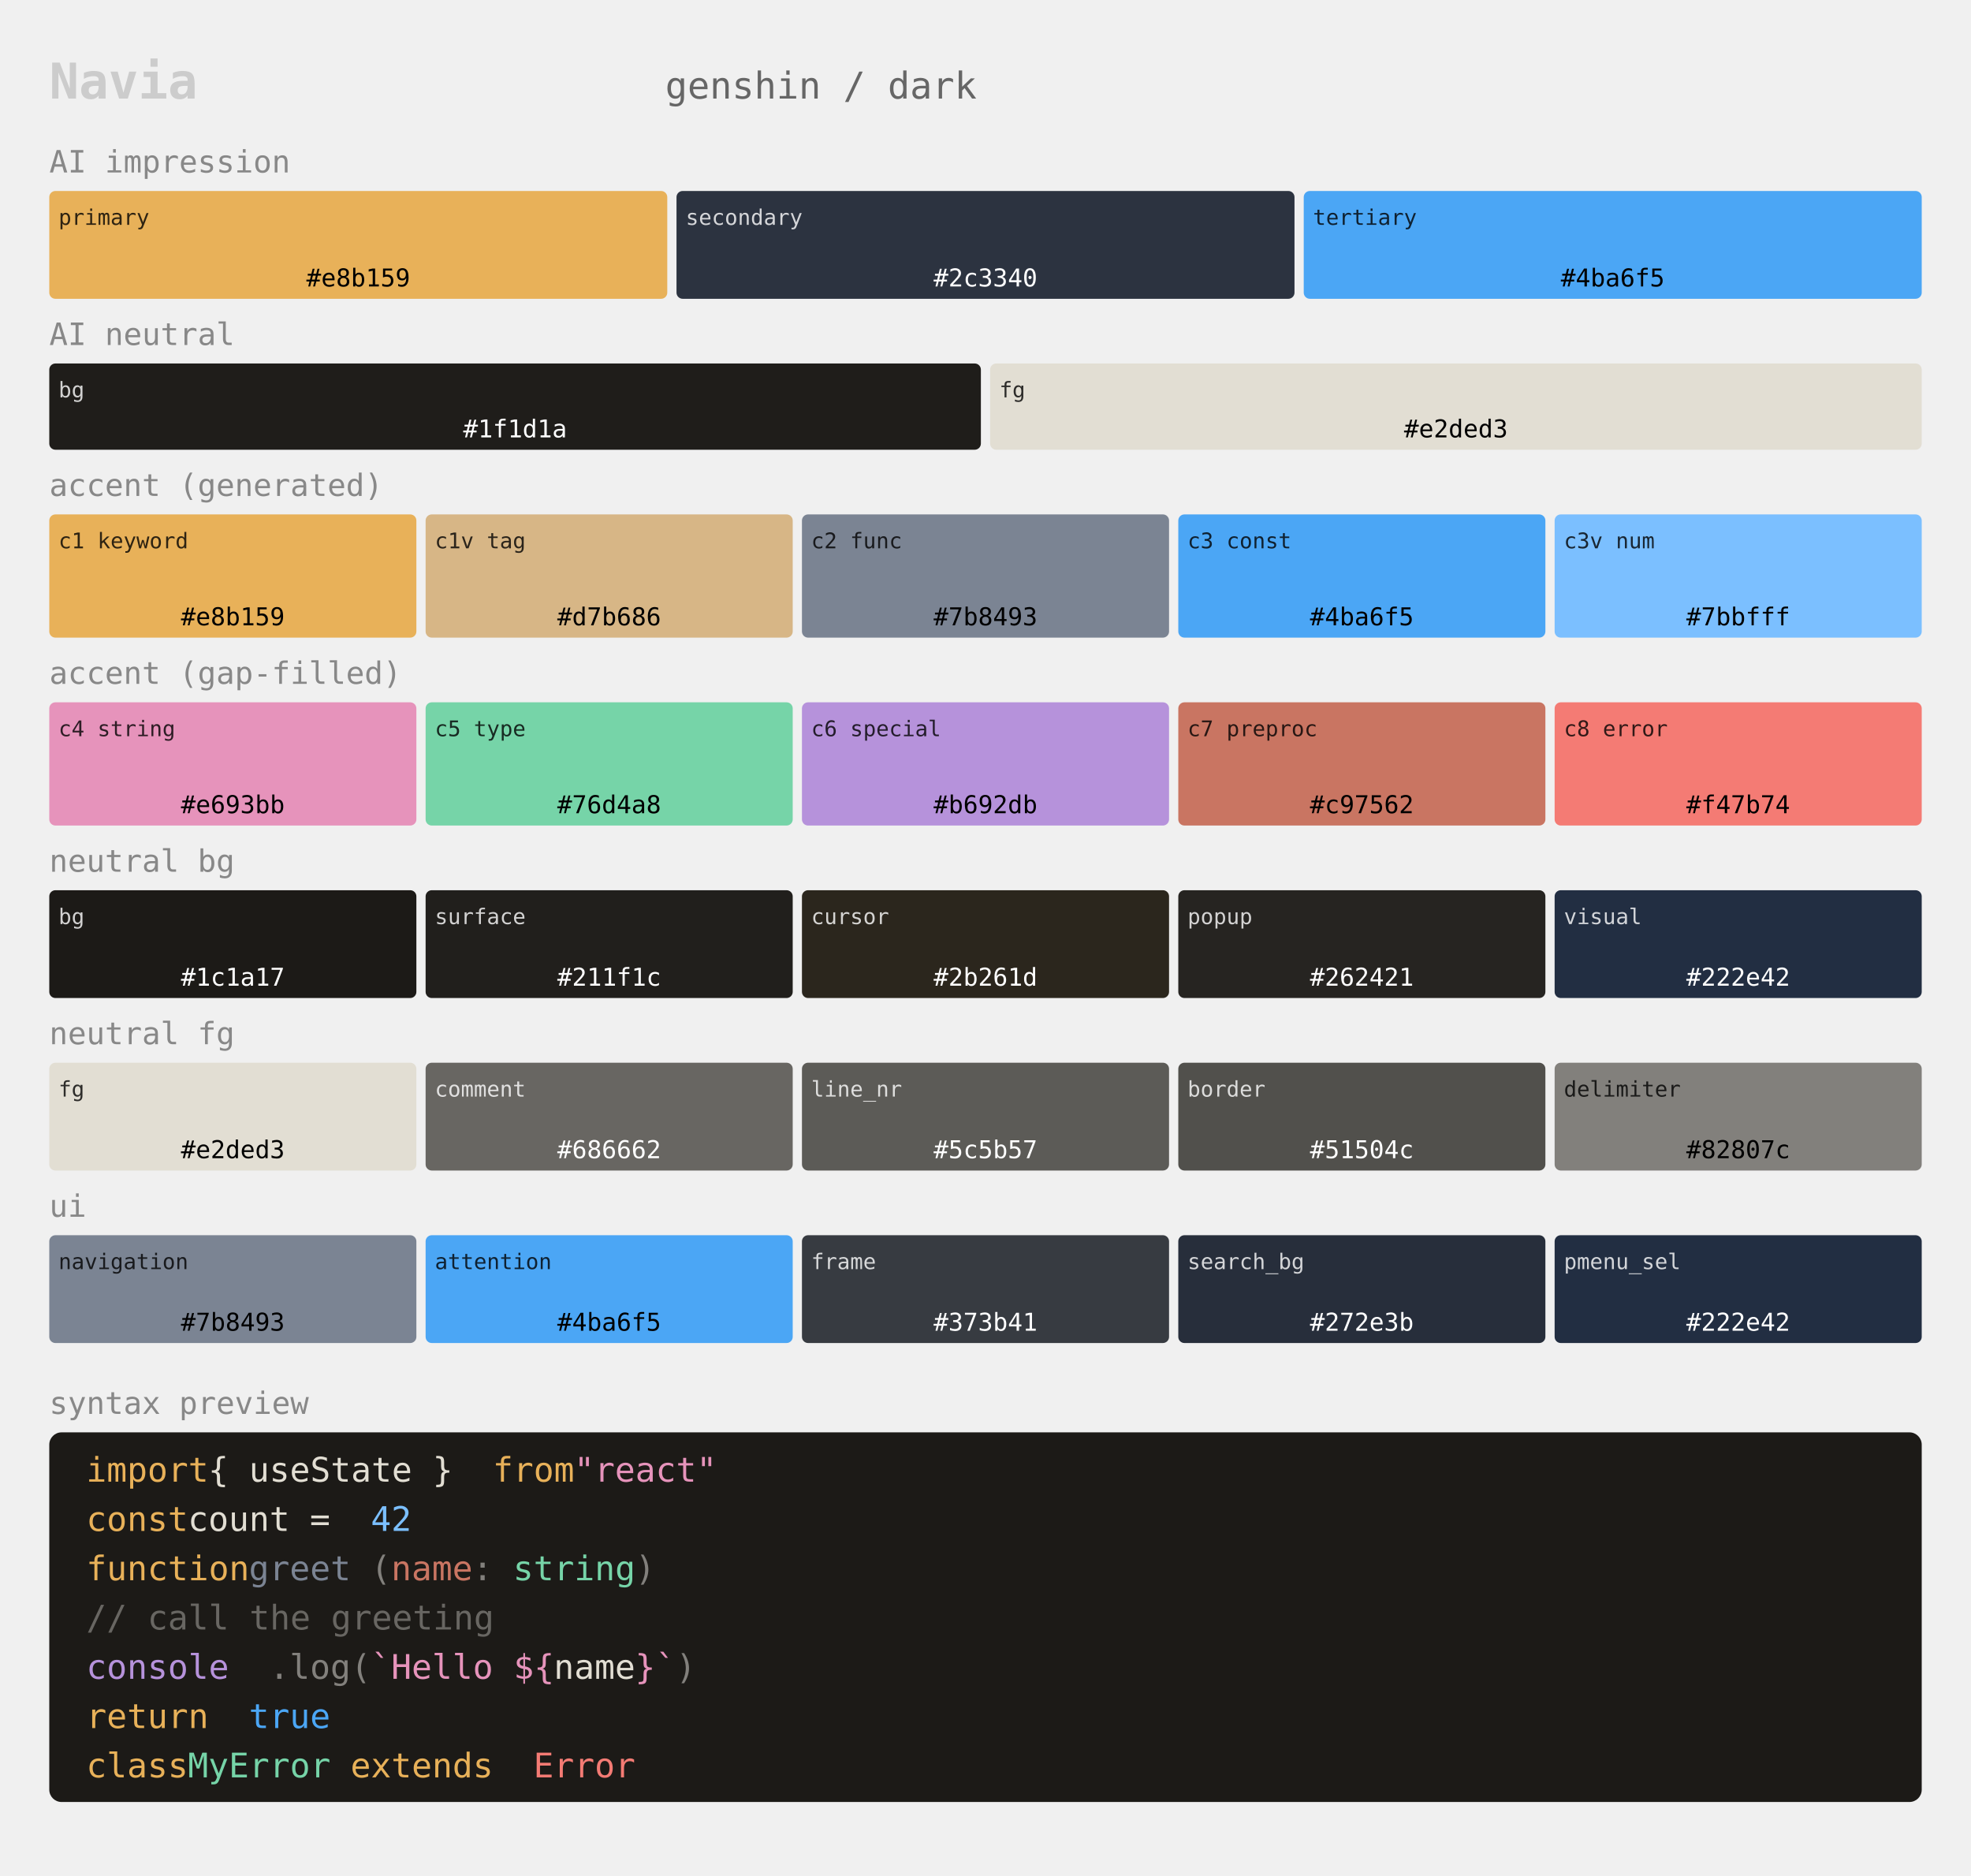
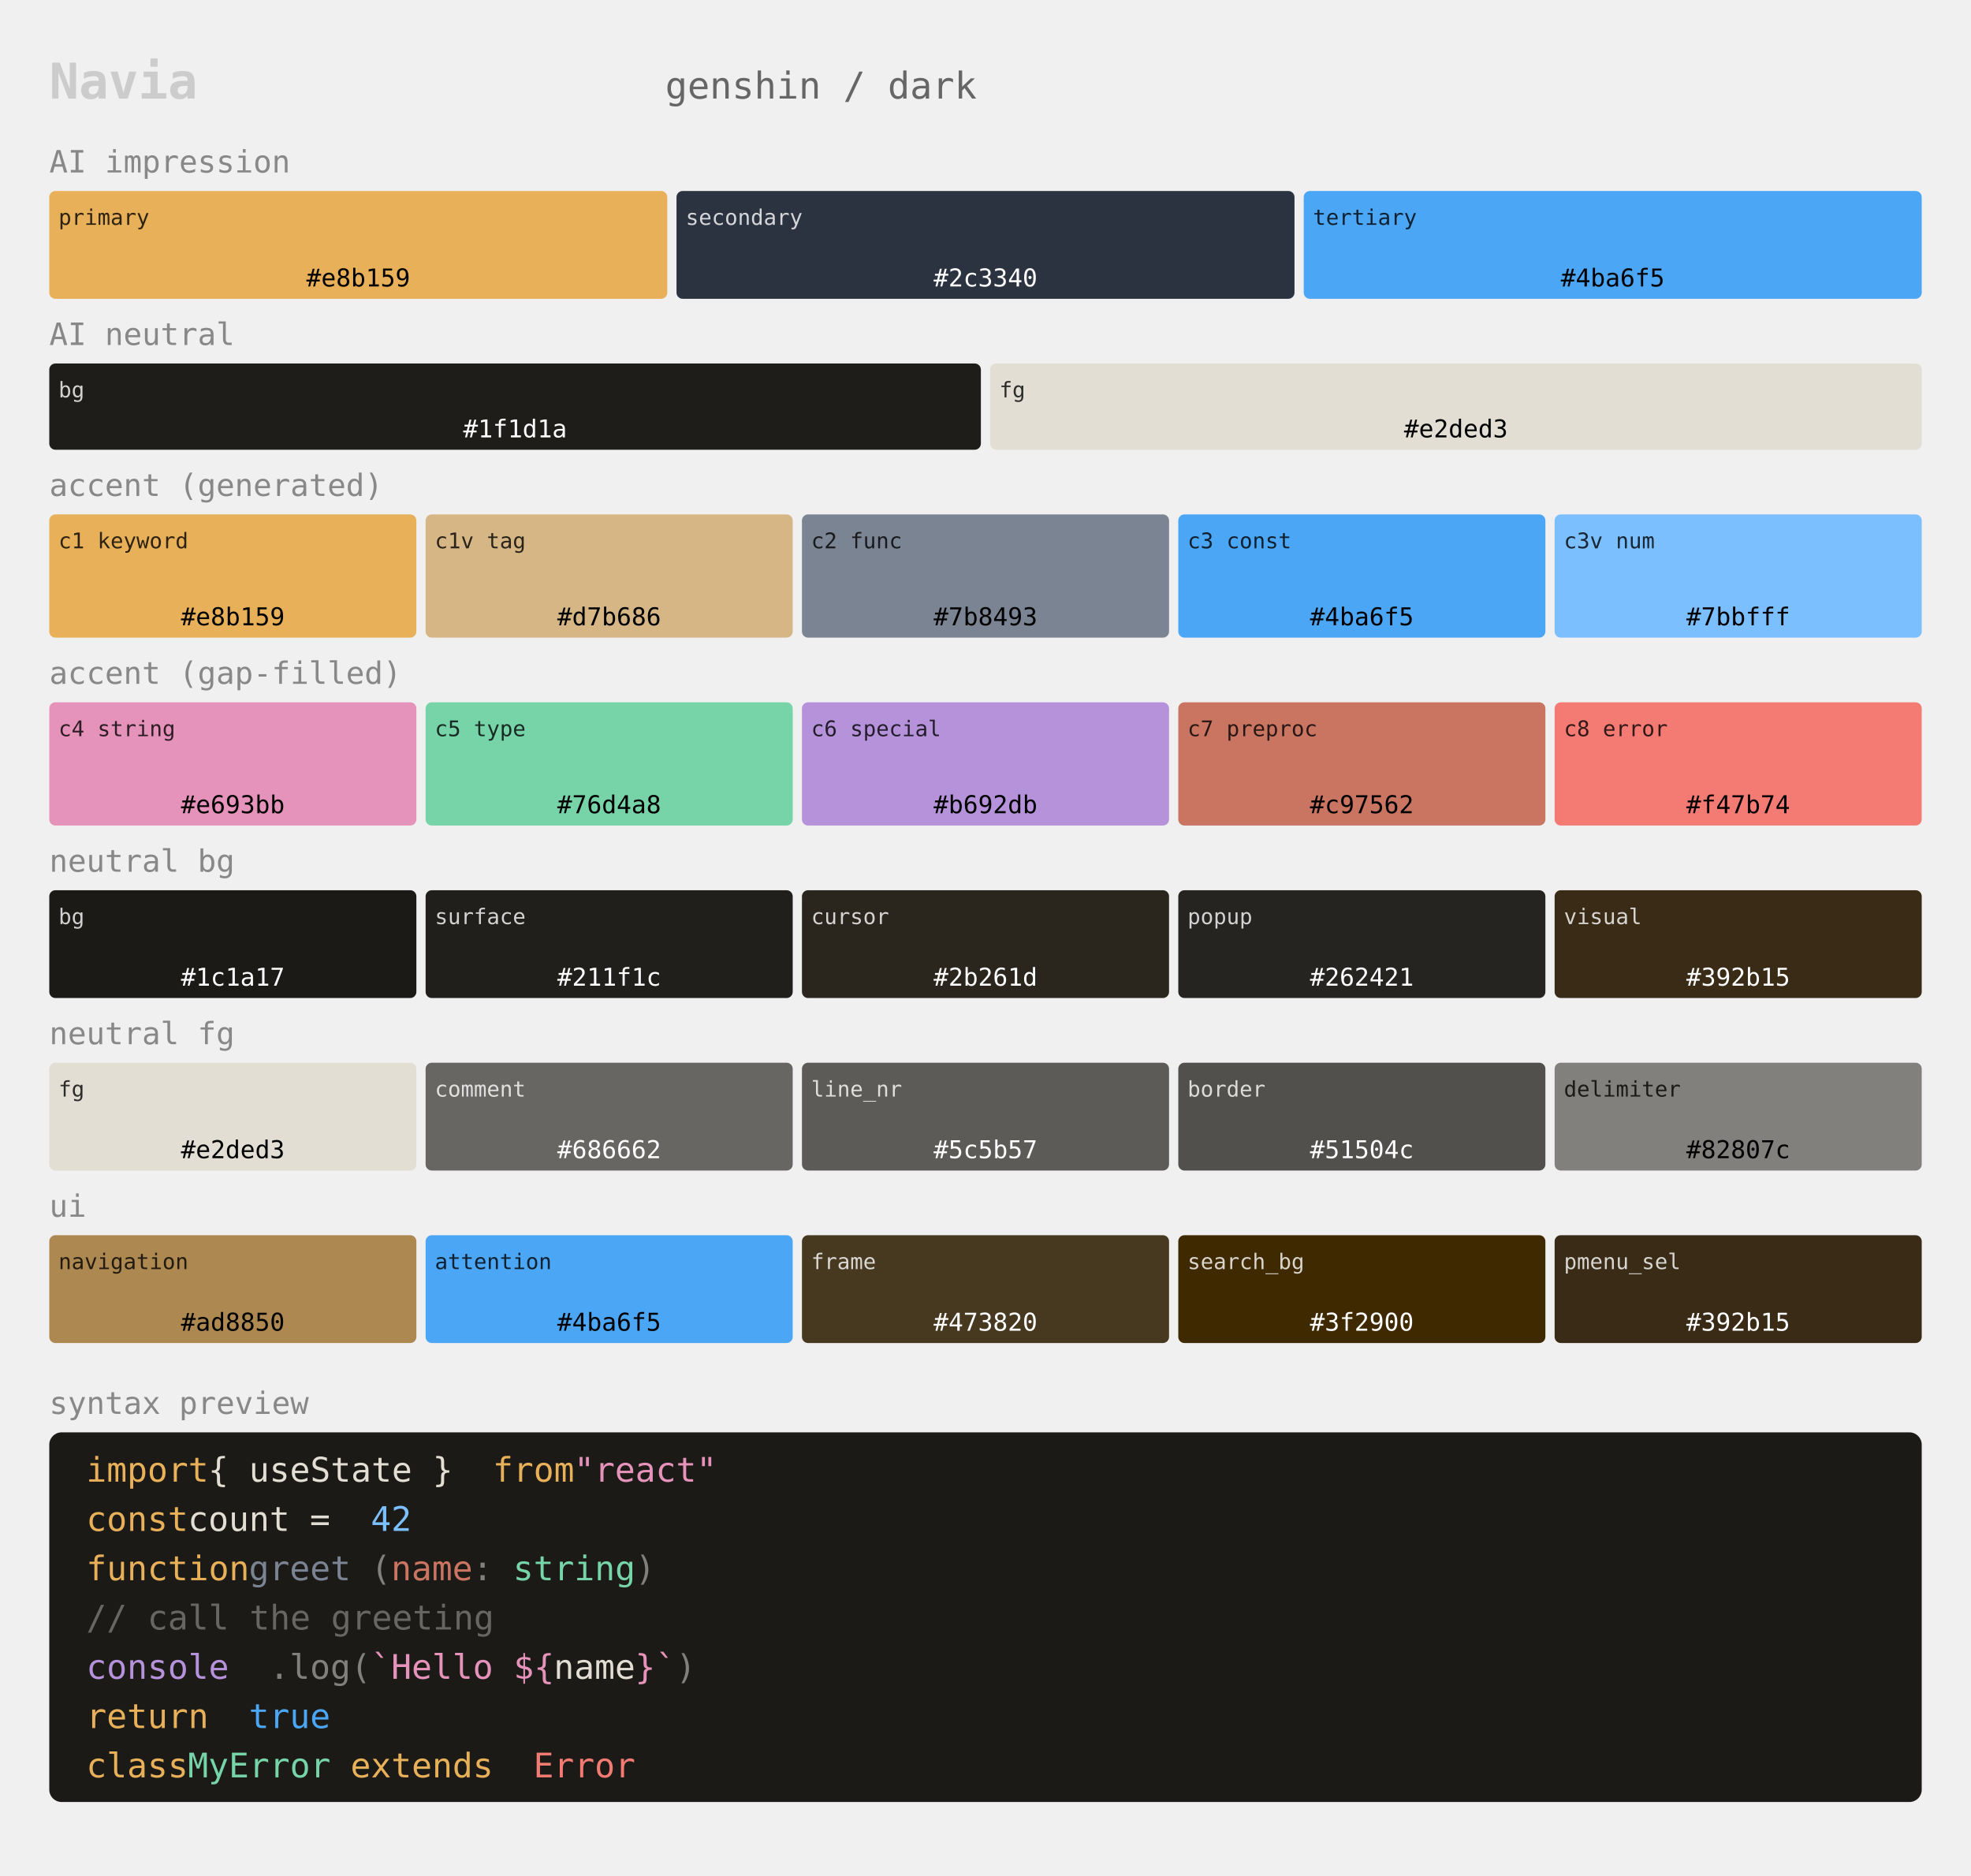
<svg xmlns="http://www.w3.org/2000/svg" width="640" height="609" style="background:#0a0a0a; font-family:ui-monospace,monospace;">
  <text x="16" y="32" fill="#ccc" font-size="16" font-weight="bold">Navia</text>
  <text x="216" y="32" fill="#666" font-size="12">genshin / dark</text>
  <text x="16" y="56" fill="#888" font-size="10">AI impression</text>
  <rect x="16" y="62" width="200.667" height="35" fill="#e8b159" rx="2" />
  <text x="19" y="73" fill="#000000" font-size="7" opacity="0.8">primary</text>
  <text x="116.333" y="93" fill="#000000" font-size="8" text-anchor="middle">#e8b159</text>
  <rect x="219.667" y="62" width="200.667" height="35" fill="#2c3340" rx="2" />
  <text x="222.667" y="73" fill="#ffffff" font-size="7" opacity="0.8">secondary</text>
  <text x="320" y="93" fill="#ffffff" font-size="8" text-anchor="middle">#2c3340</text>
  <rect x="423.333" y="62" width="200.667" height="35" fill="#4ba6f5" rx="2" />
  <text x="426.333" y="73" fill="#000000" font-size="7" opacity="0.8">tertiary</text>
  <text x="523.667" y="93" fill="#000000" font-size="8" text-anchor="middle">#4ba6f5</text>
  <text x="16" y="112" fill="#888" font-size="10">AI neutral</text>
  <rect x="16" y="118" width="302.5" height="28" fill="#1f1d1a" rx="2" />
  <text x="19" y="129" fill="#ffffff" font-size="7" opacity="0.8">bg</text>
  <text x="167.25" y="142" fill="#ffffff" font-size="8" text-anchor="middle">#1f1d1a</text>
  <rect x="321.5" y="118" width="302.5" height="28" fill="#e2ded3" rx="2" />
  <text x="324.5" y="129" fill="#000000" font-size="7" opacity="0.8">fg</text>
  <text x="472.75" y="142" fill="#000000" font-size="8" text-anchor="middle">#e2ded3</text>
  <text x="16" y="161" fill="#888" font-size="10">accent (generated)</text>
  <rect x="16" y="167" width="119.2" height="40" fill="#e8b159" rx="2" />
  <text x="19" y="178" fill="#000000" font-size="7" opacity="0.8">c1 keyword</text>
  <text x="75.6" y="203" fill="#000000" font-size="8" text-anchor="middle">#e8b159</text>
  <rect x="138.2" y="167" width="119.2" height="40" fill="#d7b686" rx="2" />
  <text x="141.2" y="178" fill="#000000" font-size="7" opacity="0.8">c1v tag</text>
  <text x="197.8" y="203" fill="#000000" font-size="8" text-anchor="middle">#d7b686</text>
  <rect x="260.4" y="167" width="119.2" height="40" fill="#7b8493" rx="2" />
  <text x="263.4" y="178" fill="#000000" font-size="7" opacity="0.8">c2 func</text>
  <text x="320" y="203" fill="#000000" font-size="8" text-anchor="middle">#7b8493</text>
  <rect x="382.6" y="167" width="119.2" height="40" fill="#4ba6f5" rx="2" />
  <text x="385.6" y="178" fill="#000000" font-size="7" opacity="0.8">c3 const</text>
  <text x="442.2" y="203" fill="#000000" font-size="8" text-anchor="middle">#4ba6f5</text>
  <rect x="504.8" y="167" width="119.2" height="40" fill="#7bbfff" rx="2" />
  <text x="507.8" y="178" fill="#000000" font-size="7" opacity="0.8">c3v num</text>
  <text x="564.4" y="203" fill="#000000" font-size="8" text-anchor="middle">#7bbfff</text>
  <text x="16" y="222" fill="#888" font-size="10">accent (gap-filled)</text>
  <rect x="16" y="228" width="119.2" height="40" fill="#e693bb" rx="2" />
  <text x="19" y="239" fill="#000000" font-size="7" opacity="0.8">c4 string</text>
  <text x="75.6" y="264" fill="#000000" font-size="8" text-anchor="middle">#e693bb</text>
  <rect x="138.2" y="228" width="119.2" height="40" fill="#76d4a8" rx="2" />
  <text x="141.2" y="239" fill="#000000" font-size="7" opacity="0.8">c5 type</text>
  <text x="197.8" y="264" fill="#000000" font-size="8" text-anchor="middle">#76d4a8</text>
  <rect x="260.4" y="228" width="119.2" height="40" fill="#b692db" rx="2" />
  <text x="263.4" y="239" fill="#000000" font-size="7" opacity="0.8">c6 special</text>
  <text x="320" y="264" fill="#000000" font-size="8" text-anchor="middle">#b692db</text>
  <rect x="382.6" y="228" width="119.2" height="40" fill="#c97562" rx="2" />
  <text x="385.6" y="239" fill="#000000" font-size="7" opacity="0.8">c7 preproc</text>
  <text x="442.2" y="264" fill="#000000" font-size="8" text-anchor="middle">#c97562</text>
  <rect x="504.8" y="228" width="119.2" height="40" fill="#f47b74" rx="2" />
  <text x="507.8" y="239" fill="#000000" font-size="7" opacity="0.8">c8 error</text>
  <text x="564.4" y="264" fill="#000000" font-size="8" text-anchor="middle">#f47b74</text>
  <text x="16" y="283" fill="#888" font-size="10">neutral bg</text>
  <rect x="16" y="289" width="119.2" height="35" fill="#1c1a17" rx="2" />
  <text x="19" y="300" fill="#ffffff" font-size="7" opacity="0.8">bg</text>
  <text x="75.6" y="320" fill="#ffffff" font-size="8" text-anchor="middle">#1c1a17</text>
  <rect x="138.2" y="289" width="119.2" height="35" fill="#211f1c" rx="2" />
  <text x="141.2" y="300" fill="#ffffff" font-size="7" opacity="0.8">surface</text>
  <text x="197.8" y="320" fill="#ffffff" font-size="8" text-anchor="middle">#211f1c</text>
  <rect x="260.4" y="289" width="119.2" height="35" fill="#2b261d" rx="2" />
  <text x="263.4" y="300" fill="#ffffff" font-size="7" opacity="0.8">cursor</text>
  <text x="320" y="320" fill="#ffffff" font-size="8" text-anchor="middle">#2b261d</text>
  <rect x="382.6" y="289" width="119.2" height="35" fill="#262421" rx="2" />
  <text x="385.6" y="300" fill="#ffffff" font-size="7" opacity="0.8">popup</text>
  <text x="442.2" y="320" fill="#ffffff" font-size="8" text-anchor="middle">#262421</text>
-   <rect x="504.8" y="289" width="119.2" height="35" fill="#222e42" rx="2" />
+   <rect x="504.8" y="289" width="119.2" height="35" fill="#392b15" rx="2" />
  <text x="507.8" y="300" fill="#ffffff" font-size="7" opacity="0.8">visual</text>
-   <text x="564.4" y="320" fill="#ffffff" font-size="8" text-anchor="middle">#222e42</text>
+   <text x="564.4" y="320" fill="#ffffff" font-size="8" text-anchor="middle">#392b15</text>
  <text x="16" y="339" fill="#888" font-size="10">neutral fg</text>
  <rect x="16" y="345" width="119.2" height="35" fill="#e2ded3" rx="2" />
  <text x="19" y="356" fill="#000000" font-size="7" opacity="0.8">fg</text>
  <text x="75.6" y="376" fill="#000000" font-size="8" text-anchor="middle">#e2ded3</text>
  <rect x="138.2" y="345" width="119.2" height="35" fill="#686662" rx="2" />
  <text x="141.2" y="356" fill="#ffffff" font-size="7" opacity="0.8">comment</text>
  <text x="197.8" y="376" fill="#ffffff" font-size="8" text-anchor="middle">#686662</text>
  <rect x="260.4" y="345" width="119.2" height="35" fill="#5c5b57" rx="2" />
  <text x="263.4" y="356" fill="#ffffff" font-size="7" opacity="0.8">line_nr</text>
  <text x="320" y="376" fill="#ffffff" font-size="8" text-anchor="middle">#5c5b57</text>
  <rect x="382.6" y="345" width="119.2" height="35" fill="#51504c" rx="2" />
  <text x="385.6" y="356" fill="#ffffff" font-size="7" opacity="0.8">border</text>
  <text x="442.2" y="376" fill="#ffffff" font-size="8" text-anchor="middle">#51504c</text>
  <rect x="504.8" y="345" width="119.2" height="35" fill="#82807c" rx="2" />
  <text x="507.8" y="356" fill="#000000" font-size="7" opacity="0.8">delimiter</text>
  <text x="564.4" y="376" fill="#000000" font-size="8" text-anchor="middle">#82807c</text>
  <text x="16" y="395" fill="#888" font-size="10">ui</text>
-   <rect x="16" y="401" width="119.2" height="35" fill="#7b8493" rx="2" />
+   <rect x="16" y="401" width="119.2" height="35" fill="#ad8850" rx="2" />
  <text x="19" y="412" fill="#000000" font-size="7" opacity="0.8">navigation</text>
-   <text x="75.6" y="432" fill="#000000" font-size="8" text-anchor="middle">#7b8493</text>
+   <text x="75.6" y="432" fill="#000000" font-size="8" text-anchor="middle">#ad8850</text>
  <rect x="138.2" y="401" width="119.2" height="35" fill="#4ba6f5" rx="2" />
  <text x="141.2" y="412" fill="#000000" font-size="7" opacity="0.8">attention</text>
  <text x="197.8" y="432" fill="#000000" font-size="8" text-anchor="middle">#4ba6f5</text>
-   <rect x="260.4" y="401" width="119.2" height="35" fill="#373b41" rx="2" />
+   <rect x="260.4" y="401" width="119.2" height="35" fill="#473820" rx="2" />
  <text x="263.4" y="412" fill="#ffffff" font-size="7" opacity="0.8">frame</text>
-   <text x="320" y="432" fill="#ffffff" font-size="8" text-anchor="middle">#373b41</text>
-   <rect x="382.6" y="401" width="119.2" height="35" fill="#272e3b" rx="2" />
+   <text x="320" y="432" fill="#ffffff" font-size="8" text-anchor="middle">#473820</text>
+   <rect x="382.6" y="401" width="119.2" height="35" fill="#3f2900" rx="2" />
  <text x="385.6" y="412" fill="#ffffff" font-size="7" opacity="0.8">search_bg</text>
-   <text x="442.2" y="432" fill="#ffffff" font-size="8" text-anchor="middle">#272e3b</text>
-   <rect x="504.8" y="401" width="119.2" height="35" fill="#222e42" rx="2" />
+   <text x="442.2" y="432" fill="#ffffff" font-size="8" text-anchor="middle">#3f2900</text>
+   <rect x="504.8" y="401" width="119.2" height="35" fill="#392b15" rx="2" />
  <text x="507.8" y="412" fill="#ffffff" font-size="7" opacity="0.8">pmenu_sel</text>
-   <text x="564.4" y="432" fill="#ffffff" font-size="8" text-anchor="middle">#222e42</text>
+   <text x="564.4" y="432" fill="#ffffff" font-size="8" text-anchor="middle">#392b15</text>
  <text x="16" y="459" fill="#888" font-size="10">syntax preview</text>
  <rect x="16" y="465" width="608" height="120" fill="#1c1a17" rx="4" />
  <text x="28" y="481" fill="#e8b159" font-size="11" font-family="monospace">import</text>
  <text x="67.6" y="481" fill="#e2ded3" font-size="11" font-family="monospace"> { useState } </text>
  <text x="160" y="481" fill="#e8b159" font-size="11" font-family="monospace">from</text>
  <text x="186.4" y="481" fill="#e693bb" font-size="11" font-family="monospace"> "react"</text>
  <text x="28" y="497" fill="#e8b159" font-size="11" font-family="monospace">const</text>
  <text x="61" y="497" fill="#e2ded3" font-size="11" font-family="monospace"> count</text>
  <text x="100.6" y="497" fill="#e2ded3" font-size="11" font-family="monospace"> = </text>
  <text x="120.4" y="497" fill="#7bbfff" font-size="11" font-family="monospace">42</text>
  <text x="28" y="513" fill="#e8b159" font-size="11" font-family="monospace">function</text>
  <text x="80.8" y="513" fill="#7b8493" font-size="11" font-family="monospace"> greet</text>
  <text x="120.4" y="513" fill="#82807c" font-size="11" font-family="monospace">(</text>
  <text x="127" y="513" fill="#c97562" font-size="11" font-family="monospace">name</text>
  <text x="153.4" y="513" fill="#82807c" font-size="11" font-family="monospace">: </text>
  <text x="166.6" y="513" fill="#76d4a8" font-size="11" font-family="monospace">string</text>
  <text x="206.2" y="513" fill="#82807c" font-size="11" font-family="monospace">)</text>
  <text x="28" y="529" fill="#686662" font-size="11" font-family="monospace">  // call the greeting</text>
  <text x="28" y="545" fill="#b692db" font-size="11" font-family="monospace">  console</text>
  <text x="87.4" y="545" fill="#82807c" font-size="11" font-family="monospace">.log(</text>
  <text x="120.4" y="545" fill="#e693bb" font-size="11" font-family="monospace">`Hello ${</text>
  <text x="179.8" y="545" fill="#e2ded3" font-size="11" font-family="monospace">name</text>
  <text x="206.2" y="545" fill="#e693bb" font-size="11" font-family="monospace">}`</text>
  <text x="219.4" y="545" fill="#82807c" font-size="11" font-family="monospace">)</text>
  <text x="28" y="561" fill="#e8b159" font-size="11" font-family="monospace">  return</text>
  <text x="80.8" y="561" fill="#4ba6f5" font-size="11" font-family="monospace"> true</text>
  <text x="28" y="577" fill="#e8b159" font-size="11" font-family="monospace">class</text>
  <text x="61" y="577" fill="#76d4a8" font-size="11" font-family="monospace"> MyError</text>
  <text x="113.8" y="577" fill="#e8b159" font-size="11" font-family="monospace"> extends </text>
  <text x="173.2" y="577" fill="#f47b74" font-size="11" font-family="monospace">Error</text>
</svg>
